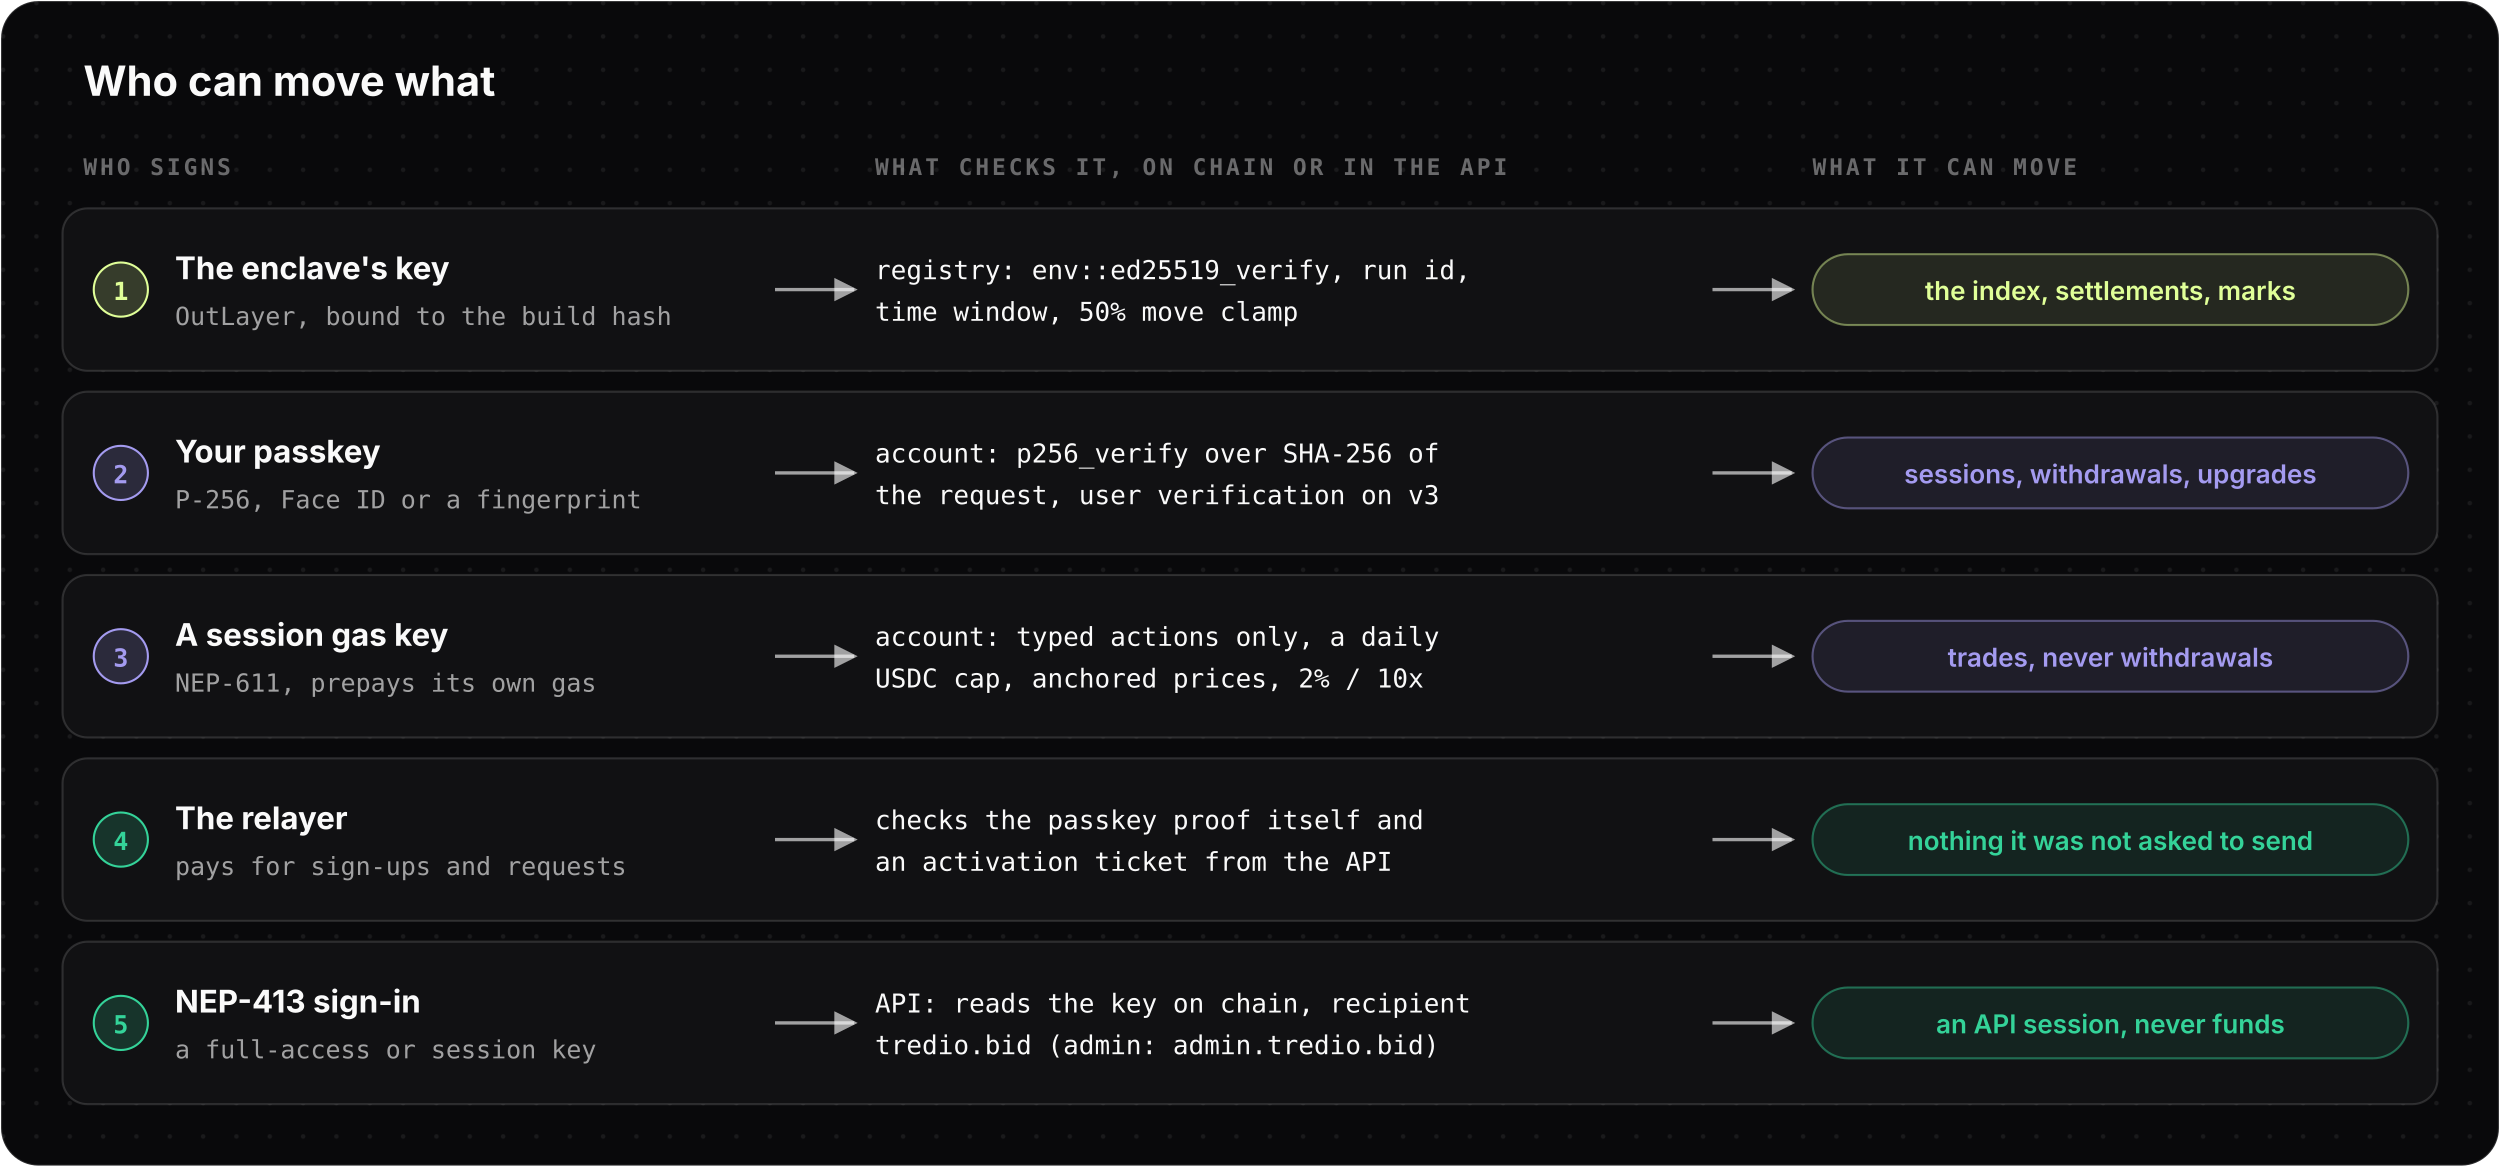
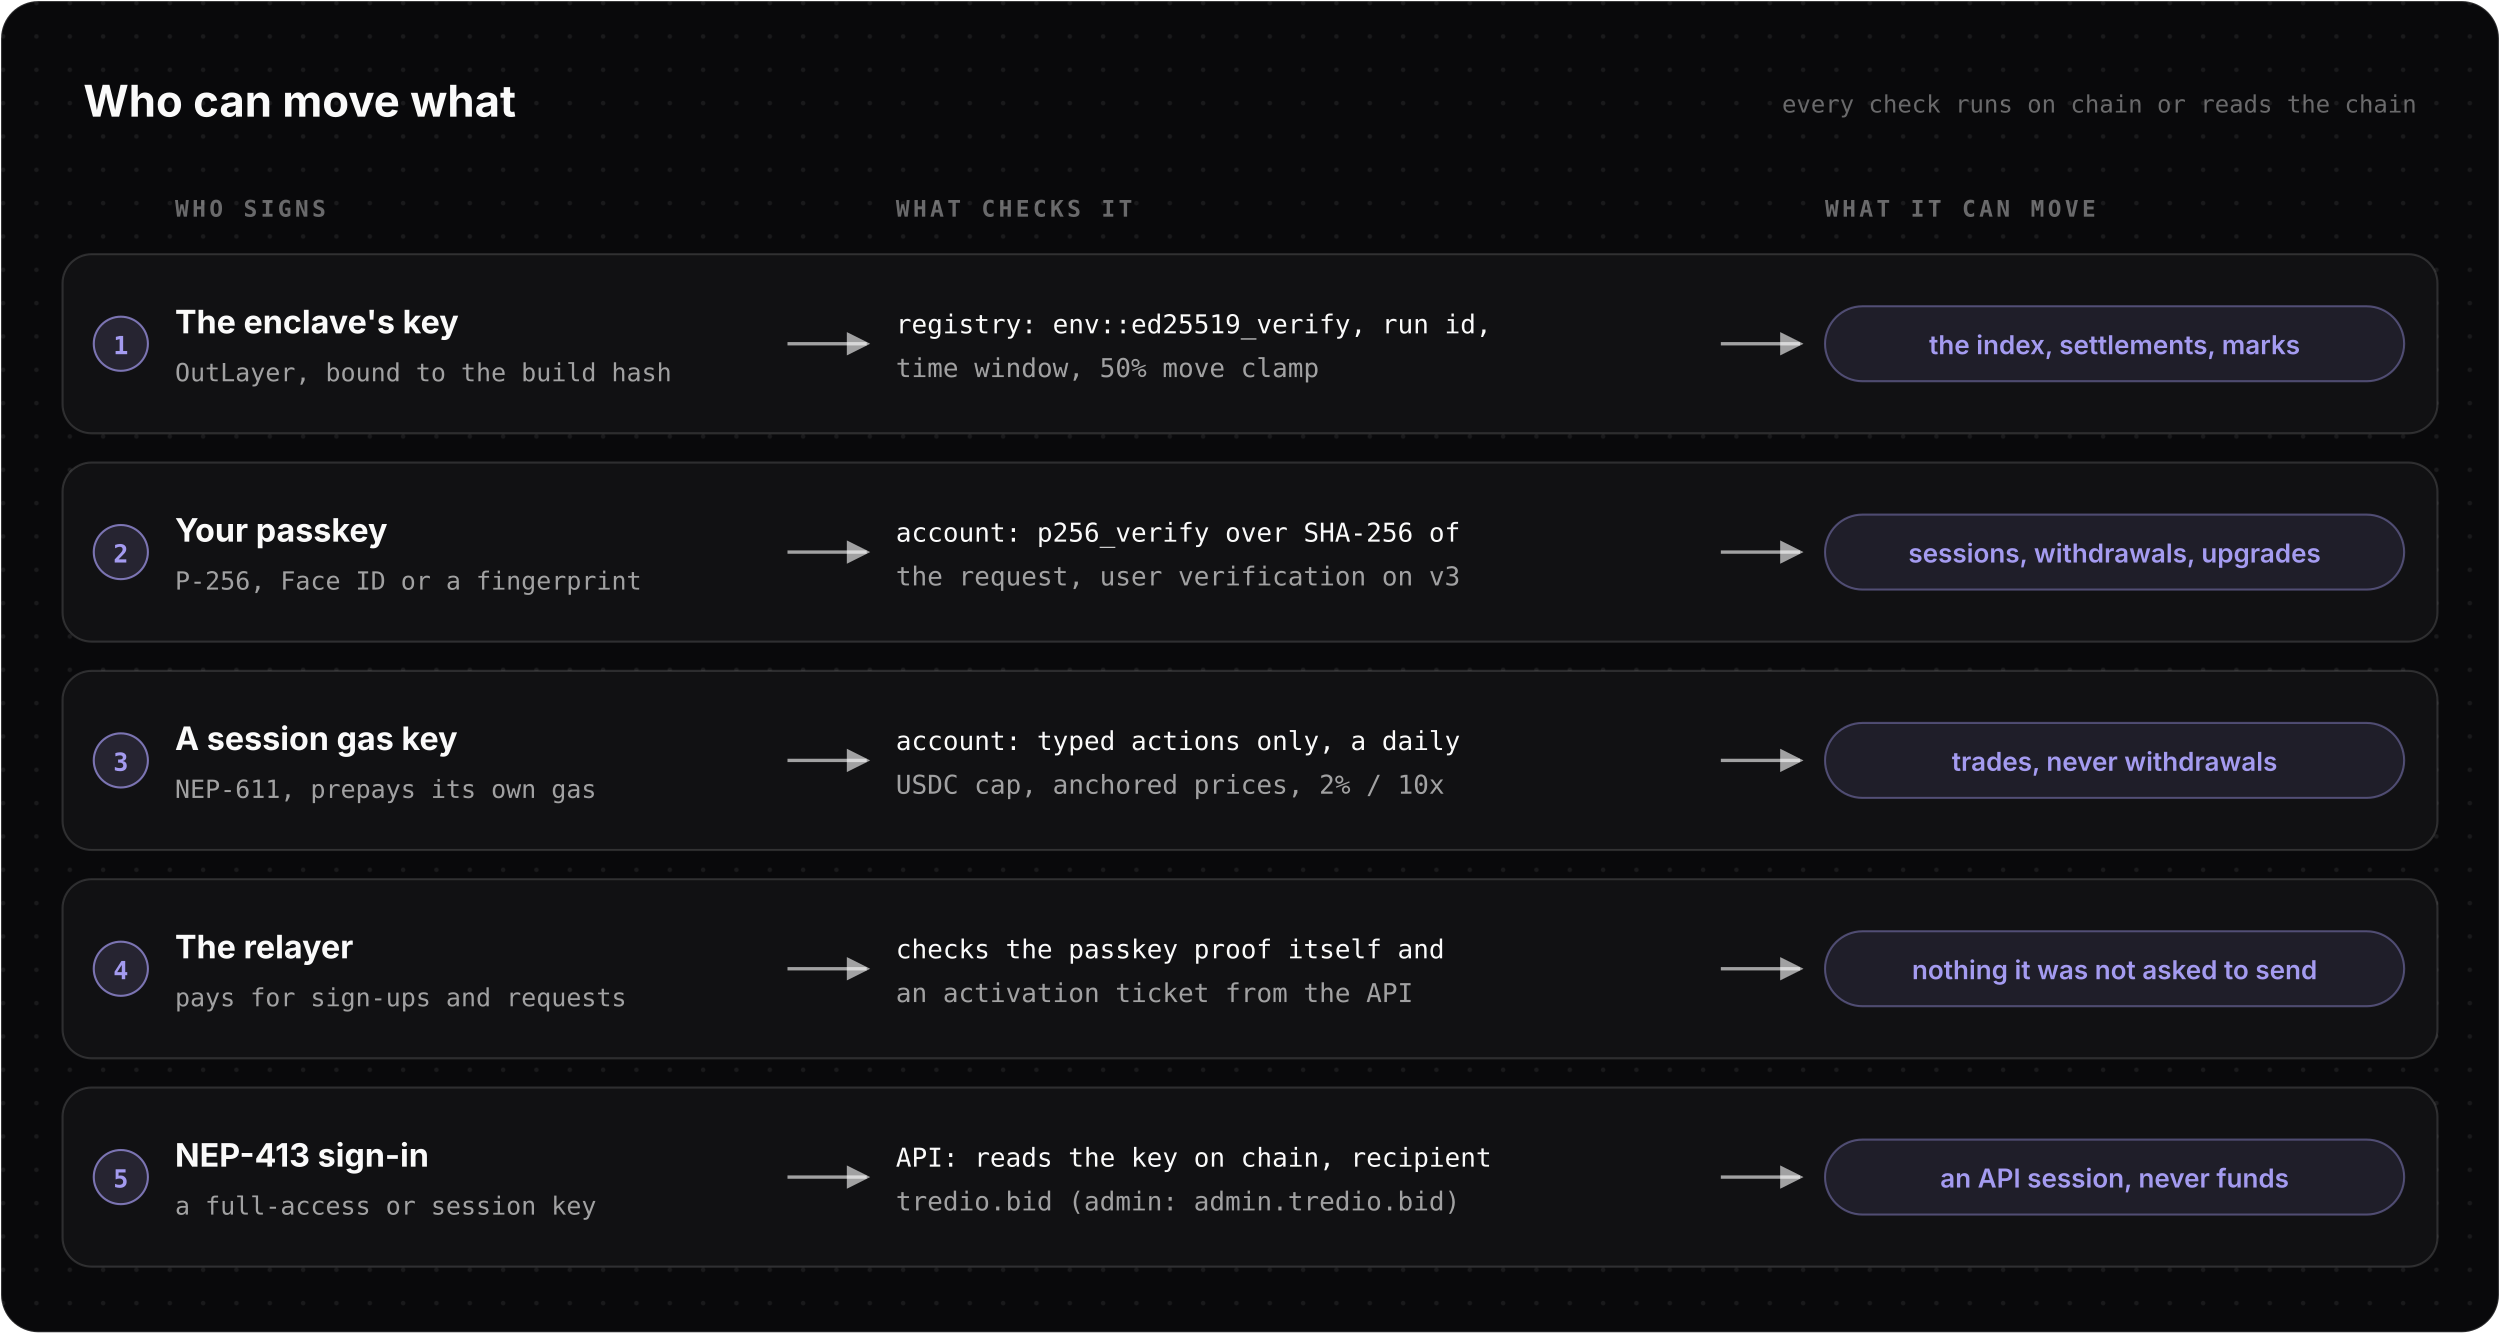
- <svg xmlns="http://www.w3.org/2000/svg" width="1200" height="560" viewBox="0 0 1200 560" role="img" aria-label="Tredio's trust model: who signs, what checks the signature, and what it can move">
+ <svg xmlns="http://www.w3.org/2000/svg" width="1200" height="640" viewBox="0 0 1200 640" role="img" aria-label="Tredio's trust model: who signs, what checks the signature, and what it can move">
  <defs>
    <pattern id="dots" width="16" height="16" patternUnits="userSpaceOnUse">
      <circle cx="1.5" cy="1.5" r="1.1" fill="rgba(255,255,255,0.07)" />
    </pattern>
    <marker id="arrow" viewBox="0 0 10 10" refX="8.5" refY="5" markerWidth="7" markerHeight="7" orient="auto-start-reverse">
      <path d="M0 0L10 5L0 10z" fill="rgba(250, 250, 250, 0.62)" />
    </marker>
  </defs>
-   <rect x="0.5" y="0.5" width="1199" height="559" rx="18" fill="#09090b" stroke="rgba(255, 255, 255, 0.14)" />
-   <rect x="0.5" y="0.5" width="1199" height="559" rx="18" fill="url(#dots)" />
-   <text x="40" y="46" font-family="-apple-system, BlinkMacSystemFont, 'Segoe UI', Inter, Helvetica, Arial, sans-serif" font-size="20" font-weight="700" fill="#fafafa" text-anchor="start">Who can move what</text>
-   <text x="40" y="84" font-family="ui-monospace, 'SF Mono', SFMono-Regular, Menlo, Consolas, monospace" font-size="11" font-weight="600" fill="rgba(250, 250, 250, 0.4)" text-anchor="start" letter-spacing="1.4">WHO SIGNS</text>
-   <text x="420" y="84" font-family="ui-monospace, 'SF Mono', SFMono-Regular, Menlo, Consolas, monospace" font-size="11" font-weight="600" fill="rgba(250, 250, 250, 0.4)" text-anchor="start" letter-spacing="1.4">WHAT CHECKS IT, ON CHAIN OR IN THE API</text>
-   <text x="870" y="84" font-family="ui-monospace, 'SF Mono', SFMono-Regular, Menlo, Consolas, monospace" font-size="11" font-weight="600" fill="rgba(250, 250, 250, 0.4)" text-anchor="start" letter-spacing="1.4">WHAT IT CAN MOVE</text>
-   <rect x="30" y="100" width="1140" height="78" rx="12" fill="#111113" stroke="rgba(255, 255, 255, 0.14)" />
-   <circle cx="58" cy="139" r="13" fill="rgba(224,255,152,0.18)" stroke="#e0ff98" />
-   <text x="58" y="144" font-family="ui-monospace, 'SF Mono', SFMono-Regular, Menlo, Consolas, monospace" font-size="12" font-weight="700" fill="#e0ff98" text-anchor="middle">1</text>
-   <text x="84" y="134" font-family="-apple-system, BlinkMacSystemFont, 'Segoe UI', Inter, Helvetica, Arial, sans-serif" font-size="15" font-weight="650" fill="#fafafa" text-anchor="start">The enclave's key</text>
-   <text x="84" y="156" font-family="ui-monospace, 'SF Mono', SFMono-Regular, Menlo, Consolas, monospace" font-size="12" font-weight="400" fill="rgba(250, 250, 250, 0.62)" text-anchor="start">OutLayer, bound to the build hash</text>
-   <path d="M372 139 L410 139" fill="none" stroke="rgba(250, 250, 250, 0.62)" stroke-width="1.6" marker-end="url(#arrow)" />
-   <text x="420" y="134" font-family="ui-monospace, 'SF Mono', SFMono-Regular, Menlo, Consolas, monospace" font-size="12.5" font-weight="400" fill="#fafafa" text-anchor="start">registry: env::ed25519_verify, run id,</text>
-   <text x="420" y="154" font-family="ui-monospace, 'SF Mono', SFMono-Regular, Menlo, Consolas, monospace" font-size="12.5" font-weight="400" fill="#fafafa" text-anchor="start">time window, 50% move clamp</text>
-   <path d="M822 139 L860 139" fill="none" stroke="rgba(250, 250, 250, 0.62)" stroke-width="1.6" marker-end="url(#arrow)" />
-   <rect x="870" y="122" width="286" height="34" rx="17" fill="rgba(224,255,152,0.1)" stroke="rgba(224,255,152,0.45)" />
-   <text x="1013" y="144" font-family="-apple-system, BlinkMacSystemFont, 'Segoe UI', Inter, Helvetica, Arial, sans-serif" font-size="12.5" font-weight="600" fill="#e0ff98" text-anchor="middle">the index, settlements, marks</text>
-   <rect x="30" y="188" width="1140" height="78" rx="12" fill="#111113" stroke="rgba(255, 255, 255, 0.14)" />
-   <circle cx="58" cy="227" r="13" fill="rgba(164,155,240,0.18)" stroke="#a49bf0" />
-   <text x="58" y="232" font-family="ui-monospace, 'SF Mono', SFMono-Regular, Menlo, Consolas, monospace" font-size="12" font-weight="700" fill="#a49bf0" text-anchor="middle">2</text>
-   <text x="84" y="222" font-family="-apple-system, BlinkMacSystemFont, 'Segoe UI', Inter, Helvetica, Arial, sans-serif" font-size="15" font-weight="650" fill="#fafafa" text-anchor="start">Your passkey</text>
-   <text x="84" y="244" font-family="ui-monospace, 'SF Mono', SFMono-Regular, Menlo, Consolas, monospace" font-size="12" font-weight="400" fill="rgba(250, 250, 250, 0.62)" text-anchor="start">P-256, Face ID or a fingerprint</text>
-   <path d="M372 227 L410 227" fill="none" stroke="rgba(250, 250, 250, 0.62)" stroke-width="1.6" marker-end="url(#arrow)" />
-   <text x="420" y="222" font-family="ui-monospace, 'SF Mono', SFMono-Regular, Menlo, Consolas, monospace" font-size="12.5" font-weight="400" fill="#fafafa" text-anchor="start">account: p256_verify over SHA-256 of</text>
-   <text x="420" y="242" font-family="ui-monospace, 'SF Mono', SFMono-Regular, Menlo, Consolas, monospace" font-size="12.5" font-weight="400" fill="#fafafa" text-anchor="start">the request, user verification on v3</text>
-   <path d="M822 227 L860 227" fill="none" stroke="rgba(250, 250, 250, 0.62)" stroke-width="1.6" marker-end="url(#arrow)" />
-   <rect x="870" y="210" width="286" height="34" rx="17" fill="rgba(164,155,240,0.1)" stroke="rgba(164,155,240,0.45)" />
-   <text x="1013" y="232" font-family="-apple-system, BlinkMacSystemFont, 'Segoe UI', Inter, Helvetica, Arial, sans-serif" font-size="12.5" font-weight="600" fill="#a49bf0" text-anchor="middle">sessions, withdrawals, upgrades</text>
-   <rect x="30" y="276" width="1140" height="78" rx="12" fill="#111113" stroke="rgba(255, 255, 255, 0.14)" />
-   <circle cx="58" cy="315" r="13" fill="rgba(164,155,240,0.18)" stroke="#a49bf0" />
-   <text x="58" y="320" font-family="ui-monospace, 'SF Mono', SFMono-Regular, Menlo, Consolas, monospace" font-size="12" font-weight="700" fill="#a49bf0" text-anchor="middle">3</text>
-   <text x="84" y="310" font-family="-apple-system, BlinkMacSystemFont, 'Segoe UI', Inter, Helvetica, Arial, sans-serif" font-size="15" font-weight="650" fill="#fafafa" text-anchor="start">A session gas key</text>
-   <text x="84" y="332" font-family="ui-monospace, 'SF Mono', SFMono-Regular, Menlo, Consolas, monospace" font-size="12" font-weight="400" fill="rgba(250, 250, 250, 0.62)" text-anchor="start">NEP-611, prepays its own gas</text>
-   <path d="M372 315 L410 315" fill="none" stroke="rgba(250, 250, 250, 0.62)" stroke-width="1.6" marker-end="url(#arrow)" />
-   <text x="420" y="310" font-family="ui-monospace, 'SF Mono', SFMono-Regular, Menlo, Consolas, monospace" font-size="12.5" font-weight="400" fill="#fafafa" text-anchor="start">account: typed actions only, a daily</text>
-   <text x="420" y="330" font-family="ui-monospace, 'SF Mono', SFMono-Regular, Menlo, Consolas, monospace" font-size="12.5" font-weight="400" fill="#fafafa" text-anchor="start">USDC cap, anchored prices, 2% / 10x</text>
-   <path d="M822 315 L860 315" fill="none" stroke="rgba(250, 250, 250, 0.62)" stroke-width="1.6" marker-end="url(#arrow)" />
-   <rect x="870" y="298" width="286" height="34" rx="17" fill="rgba(164,155,240,0.1)" stroke="rgba(164,155,240,0.45)" />
-   <text x="1013" y="320" font-family="-apple-system, BlinkMacSystemFont, 'Segoe UI', Inter, Helvetica, Arial, sans-serif" font-size="12.5" font-weight="600" fill="#a49bf0" text-anchor="middle">trades, never withdrawals</text>
-   <rect x="30" y="364" width="1140" height="78" rx="12" fill="#111113" stroke="rgba(255, 255, 255, 0.14)" />
-   <circle cx="58" cy="403" r="13" fill="rgba(52,211,153,0.18)" stroke="#34d399" />
-   <text x="58" y="408" font-family="ui-monospace, 'SF Mono', SFMono-Regular, Menlo, Consolas, monospace" font-size="12" font-weight="700" fill="#34d399" text-anchor="middle">4</text>
-   <text x="84" y="398" font-family="-apple-system, BlinkMacSystemFont, 'Segoe UI', Inter, Helvetica, Arial, sans-serif" font-size="15" font-weight="650" fill="#fafafa" text-anchor="start">The relayer</text>
-   <text x="84" y="420" font-family="ui-monospace, 'SF Mono', SFMono-Regular, Menlo, Consolas, monospace" font-size="12" font-weight="400" fill="rgba(250, 250, 250, 0.62)" text-anchor="start">pays for sign-ups and requests</text>
-   <path d="M372 403 L410 403" fill="none" stroke="rgba(250, 250, 250, 0.62)" stroke-width="1.6" marker-end="url(#arrow)" />
-   <text x="420" y="398" font-family="ui-monospace, 'SF Mono', SFMono-Regular, Menlo, Consolas, monospace" font-size="12.5" font-weight="400" fill="#fafafa" text-anchor="start">checks the passkey proof itself and</text>
-   <text x="420" y="418" font-family="ui-monospace, 'SF Mono', SFMono-Regular, Menlo, Consolas, monospace" font-size="12.5" font-weight="400" fill="#fafafa" text-anchor="start">an activation ticket from the API</text>
-   <path d="M822 403 L860 403" fill="none" stroke="rgba(250, 250, 250, 0.62)" stroke-width="1.6" marker-end="url(#arrow)" />
-   <rect x="870" y="386" width="286" height="34" rx="17" fill="rgba(52,211,153,0.1)" stroke="rgba(52,211,153,0.45)" />
-   <text x="1013" y="408" font-family="-apple-system, BlinkMacSystemFont, 'Segoe UI', Inter, Helvetica, Arial, sans-serif" font-size="12.5" font-weight="600" fill="#34d399" text-anchor="middle">nothing it was not asked to send</text>
-   <rect x="30" y="452" width="1140" height="78" rx="12" fill="#111113" stroke="rgba(255, 255, 255, 0.14)" />
-   <circle cx="58" cy="491" r="13" fill="rgba(52,211,153,0.18)" stroke="#34d399" />
-   <text x="58" y="496" font-family="ui-monospace, 'SF Mono', SFMono-Regular, Menlo, Consolas, monospace" font-size="12" font-weight="700" fill="#34d399" text-anchor="middle">5</text>
-   <text x="84" y="486" font-family="-apple-system, BlinkMacSystemFont, 'Segoe UI', Inter, Helvetica, Arial, sans-serif" font-size="15" font-weight="650" fill="#fafafa" text-anchor="start">NEP-413 sign-in</text>
-   <text x="84" y="508" font-family="ui-monospace, 'SF Mono', SFMono-Regular, Menlo, Consolas, monospace" font-size="12" font-weight="400" fill="rgba(250, 250, 250, 0.62)" text-anchor="start">a full-access or session key</text>
-   <path d="M372 491 L410 491" fill="none" stroke="rgba(250, 250, 250, 0.62)" stroke-width="1.6" marker-end="url(#arrow)" />
-   <text x="420" y="486" font-family="ui-monospace, 'SF Mono', SFMono-Regular, Menlo, Consolas, monospace" font-size="12.5" font-weight="400" fill="#fafafa" text-anchor="start">API: reads the key on chain, recipient</text>
-   <text x="420" y="506" font-family="ui-monospace, 'SF Mono', SFMono-Regular, Menlo, Consolas, monospace" font-size="12.5" font-weight="400" fill="#fafafa" text-anchor="start">tredio.bid (admin: admin.tredio.bid)</text>
-   <path d="M822 491 L860 491" fill="none" stroke="rgba(250, 250, 250, 0.62)" stroke-width="1.6" marker-end="url(#arrow)" />
-   <rect x="870" y="474" width="286" height="34" rx="17" fill="rgba(52,211,153,0.1)" stroke="rgba(52,211,153,0.45)" />
-   <text x="1013" y="496" font-family="-apple-system, BlinkMacSystemFont, 'Segoe UI', Inter, Helvetica, Arial, sans-serif" font-size="12.5" font-weight="600" fill="#34d399" text-anchor="middle">an API session, never funds</text>
+   <rect x="0.5" y="0.5" width="1199" height="639" rx="18" fill="#09090b" stroke="rgba(255, 255, 255, 0.14)" />
+   <rect x="0.5" y="0.5" width="1199" height="639" rx="18" fill="url(#dots)" />
+   <text x="40" y="56" font-family="-apple-system, BlinkMacSystemFont, 'Segoe UI', Inter, Helvetica, Arial, sans-serif" font-size="21" font-weight="700" fill="#fafafa" text-anchor="start">Who can move what</text>
+   <text x="1160" y="54" font-family="ui-monospace, 'SF Mono', SFMono-Regular, Menlo, Consolas, monospace" font-size="11.5" font-weight="400" fill="rgba(250, 250, 250, 0.4)" text-anchor="end">every check runs on chain or reads the chain</text>
+   <text x="84" y="104" font-family="ui-monospace, 'SF Mono', SFMono-Regular, Menlo, Consolas, monospace" font-size="11" font-weight="600" fill="rgba(250, 250, 250, 0.4)" text-anchor="start" letter-spacing="1.6">WHO SIGNS</text>
+   <text x="430" y="104" font-family="ui-monospace, 'SF Mono', SFMono-Regular, Menlo, Consolas, monospace" font-size="11" font-weight="600" fill="rgba(250, 250, 250, 0.4)" text-anchor="start" letter-spacing="1.6">WHAT CHECKS IT</text>
+   <text x="876" y="104" font-family="ui-monospace, 'SF Mono', SFMono-Regular, Menlo, Consolas, monospace" font-size="11" font-weight="600" fill="rgba(250, 250, 250, 0.4)" text-anchor="start" letter-spacing="1.6">WHAT IT CAN MOVE</text>
+   <rect x="30" y="122" width="1140" height="86" rx="14" fill="#111113" stroke="rgba(255, 255, 255, 0.14)" />
+   <circle cx="58" cy="165" r="13" fill="rgba(164,155,240,0.14)" stroke="rgba(164,155,240,0.7)" />
+   <text x="58" y="170" font-family="ui-monospace, 'SF Mono', SFMono-Regular, Menlo, Consolas, monospace" font-size="12" font-weight="700" fill="#a49bf0" text-anchor="middle">1</text>
+   <text x="84" y="160" font-family="-apple-system, BlinkMacSystemFont, 'Segoe UI', Inter, Helvetica, Arial, sans-serif" font-size="15.5" font-weight="650" fill="#fafafa" text-anchor="start">The enclave's key</text>
+   <text x="84" y="183" font-family="ui-monospace, 'SF Mono', SFMono-Regular, Menlo, Consolas, monospace" font-size="12" font-weight="400" fill="rgba(250, 250, 250, 0.62)" text-anchor="start">OutLayer, bound to the build hash</text>
+   <path d="M378 165 L416 165" fill="none" stroke="rgba(250, 250, 250, 0.62)" stroke-width="1.6" marker-end="url(#arrow)" />
+   <text x="430" y="160" font-family="ui-monospace, 'SF Mono', SFMono-Regular, Menlo, Consolas, monospace" font-size="12.5" font-weight="400" fill="#fafafa" text-anchor="start">registry: env::ed25519_verify, run id,</text>
+   <text x="430" y="181" font-family="ui-monospace, 'SF Mono', SFMono-Regular, Menlo, Consolas, monospace" font-size="12.5" font-weight="400" fill="rgba(250, 250, 250, 0.62)" text-anchor="start">time window, 50% move clamp</text>
+   <path d="M826 165 L864 165" fill="none" stroke="rgba(250, 250, 250, 0.62)" stroke-width="1.6" marker-end="url(#arrow)" />
+   <rect x="876" y="147" width="278" height="36" rx="18" fill="rgba(164,155,240,0.1)" stroke="rgba(164,155,240,0.4)" />
+   <text x="1015" y="170" font-family="-apple-system, BlinkMacSystemFont, 'Segoe UI', Inter, Helvetica, Arial, sans-serif" font-size="12.5" font-weight="600" fill="#a49bf0" text-anchor="middle">the index, settlements, marks</text>
+   <rect x="30" y="222" width="1140" height="86" rx="14" fill="#111113" stroke="rgba(255, 255, 255, 0.14)" />
+   <circle cx="58" cy="265" r="13" fill="rgba(164,155,240,0.14)" stroke="rgba(164,155,240,0.7)" />
+   <text x="58" y="270" font-family="ui-monospace, 'SF Mono', SFMono-Regular, Menlo, Consolas, monospace" font-size="12" font-weight="700" fill="#a49bf0" text-anchor="middle">2</text>
+   <text x="84" y="260" font-family="-apple-system, BlinkMacSystemFont, 'Segoe UI', Inter, Helvetica, Arial, sans-serif" font-size="15.5" font-weight="650" fill="#fafafa" text-anchor="start">Your passkey</text>
+   <text x="84" y="283" font-family="ui-monospace, 'SF Mono', SFMono-Regular, Menlo, Consolas, monospace" font-size="12" font-weight="400" fill="rgba(250, 250, 250, 0.62)" text-anchor="start">P-256, Face ID or a fingerprint</text>
+   <path d="M378 265 L416 265" fill="none" stroke="rgba(250, 250, 250, 0.62)" stroke-width="1.6" marker-end="url(#arrow)" />
+   <text x="430" y="260" font-family="ui-monospace, 'SF Mono', SFMono-Regular, Menlo, Consolas, monospace" font-size="12.5" font-weight="400" fill="#fafafa" text-anchor="start">account: p256_verify over SHA-256 of</text>
+   <text x="430" y="281" font-family="ui-monospace, 'SF Mono', SFMono-Regular, Menlo, Consolas, monospace" font-size="12.5" font-weight="400" fill="rgba(250, 250, 250, 0.62)" text-anchor="start">the request, user verification on v3</text>
+   <path d="M826 265 L864 265" fill="none" stroke="rgba(250, 250, 250, 0.62)" stroke-width="1.6" marker-end="url(#arrow)" />
+   <rect x="876" y="247" width="278" height="36" rx="18" fill="rgba(164,155,240,0.1)" stroke="rgba(164,155,240,0.4)" />
+   <text x="1015" y="270" font-family="-apple-system, BlinkMacSystemFont, 'Segoe UI', Inter, Helvetica, Arial, sans-serif" font-size="12.5" font-weight="600" fill="#a49bf0" text-anchor="middle">sessions, withdrawals, upgrades</text>
+   <rect x="30" y="322" width="1140" height="86" rx="14" fill="#111113" stroke="rgba(255, 255, 255, 0.14)" />
+   <circle cx="58" cy="365" r="13" fill="rgba(164,155,240,0.14)" stroke="rgba(164,155,240,0.7)" />
+   <text x="58" y="370" font-family="ui-monospace, 'SF Mono', SFMono-Regular, Menlo, Consolas, monospace" font-size="12" font-weight="700" fill="#a49bf0" text-anchor="middle">3</text>
+   <text x="84" y="360" font-family="-apple-system, BlinkMacSystemFont, 'Segoe UI', Inter, Helvetica, Arial, sans-serif" font-size="15.5" font-weight="650" fill="#fafafa" text-anchor="start">A session gas key</text>
+   <text x="84" y="383" font-family="ui-monospace, 'SF Mono', SFMono-Regular, Menlo, Consolas, monospace" font-size="12" font-weight="400" fill="rgba(250, 250, 250, 0.62)" text-anchor="start">NEP-611, prepays its own gas</text>
+   <path d="M378 365 L416 365" fill="none" stroke="rgba(250, 250, 250, 0.62)" stroke-width="1.6" marker-end="url(#arrow)" />
+   <text x="430" y="360" font-family="ui-monospace, 'SF Mono', SFMono-Regular, Menlo, Consolas, monospace" font-size="12.5" font-weight="400" fill="#fafafa" text-anchor="start">account: typed actions only, a daily</text>
+   <text x="430" y="381" font-family="ui-monospace, 'SF Mono', SFMono-Regular, Menlo, Consolas, monospace" font-size="12.5" font-weight="400" fill="rgba(250, 250, 250, 0.62)" text-anchor="start">USDC cap, anchored prices, 2% / 10x</text>
+   <path d="M826 365 L864 365" fill="none" stroke="rgba(250, 250, 250, 0.62)" stroke-width="1.6" marker-end="url(#arrow)" />
+   <rect x="876" y="347" width="278" height="36" rx="18" fill="rgba(164,155,240,0.1)" stroke="rgba(164,155,240,0.4)" />
+   <text x="1015" y="370" font-family="-apple-system, BlinkMacSystemFont, 'Segoe UI', Inter, Helvetica, Arial, sans-serif" font-size="12.5" font-weight="600" fill="#a49bf0" text-anchor="middle">trades, never withdrawals</text>
+   <rect x="30" y="422" width="1140" height="86" rx="14" fill="#111113" stroke="rgba(255, 255, 255, 0.14)" />
+   <circle cx="58" cy="465" r="13" fill="rgba(164,155,240,0.14)" stroke="rgba(164,155,240,0.7)" />
+   <text x="58" y="470" font-family="ui-monospace, 'SF Mono', SFMono-Regular, Menlo, Consolas, monospace" font-size="12" font-weight="700" fill="#a49bf0" text-anchor="middle">4</text>
+   <text x="84" y="460" font-family="-apple-system, BlinkMacSystemFont, 'Segoe UI', Inter, Helvetica, Arial, sans-serif" font-size="15.5" font-weight="650" fill="#fafafa" text-anchor="start">The relayer</text>
+   <text x="84" y="483" font-family="ui-monospace, 'SF Mono', SFMono-Regular, Menlo, Consolas, monospace" font-size="12" font-weight="400" fill="rgba(250, 250, 250, 0.62)" text-anchor="start">pays for sign-ups and requests</text>
+   <path d="M378 465 L416 465" fill="none" stroke="rgba(250, 250, 250, 0.62)" stroke-width="1.6" marker-end="url(#arrow)" />
+   <text x="430" y="460" font-family="ui-monospace, 'SF Mono', SFMono-Regular, Menlo, Consolas, monospace" font-size="12.5" font-weight="400" fill="#fafafa" text-anchor="start">checks the passkey proof itself and</text>
+   <text x="430" y="481" font-family="ui-monospace, 'SF Mono', SFMono-Regular, Menlo, Consolas, monospace" font-size="12.5" font-weight="400" fill="rgba(250, 250, 250, 0.62)" text-anchor="start">an activation ticket from the API</text>
+   <path d="M826 465 L864 465" fill="none" stroke="rgba(250, 250, 250, 0.62)" stroke-width="1.6" marker-end="url(#arrow)" />
+   <rect x="876" y="447" width="278" height="36" rx="18" fill="rgba(164,155,240,0.1)" stroke="rgba(164,155,240,0.4)" />
+   <text x="1015" y="470" font-family="-apple-system, BlinkMacSystemFont, 'Segoe UI', Inter, Helvetica, Arial, sans-serif" font-size="12.5" font-weight="600" fill="#a49bf0" text-anchor="middle">nothing it was not asked to send</text>
+   <rect x="30" y="522" width="1140" height="86" rx="14" fill="#111113" stroke="rgba(255, 255, 255, 0.14)" />
+   <circle cx="58" cy="565" r="13" fill="rgba(164,155,240,0.14)" stroke="rgba(164,155,240,0.7)" />
+   <text x="58" y="570" font-family="ui-monospace, 'SF Mono', SFMono-Regular, Menlo, Consolas, monospace" font-size="12" font-weight="700" fill="#a49bf0" text-anchor="middle">5</text>
+   <text x="84" y="560" font-family="-apple-system, BlinkMacSystemFont, 'Segoe UI', Inter, Helvetica, Arial, sans-serif" font-size="15.5" font-weight="650" fill="#fafafa" text-anchor="start">NEP-413 sign-in</text>
+   <text x="84" y="583" font-family="ui-monospace, 'SF Mono', SFMono-Regular, Menlo, Consolas, monospace" font-size="12" font-weight="400" fill="rgba(250, 250, 250, 0.62)" text-anchor="start">a full-access or session key</text>
+   <path d="M378 565 L416 565" fill="none" stroke="rgba(250, 250, 250, 0.62)" stroke-width="1.6" marker-end="url(#arrow)" />
+   <text x="430" y="560" font-family="ui-monospace, 'SF Mono', SFMono-Regular, Menlo, Consolas, monospace" font-size="12.5" font-weight="400" fill="#fafafa" text-anchor="start">API: reads the key on chain, recipient</text>
+   <text x="430" y="581" font-family="ui-monospace, 'SF Mono', SFMono-Regular, Menlo, Consolas, monospace" font-size="12.5" font-weight="400" fill="rgba(250, 250, 250, 0.62)" text-anchor="start">tredio.bid (admin: admin.tredio.bid)</text>
+   <path d="M826 565 L864 565" fill="none" stroke="rgba(250, 250, 250, 0.62)" stroke-width="1.6" marker-end="url(#arrow)" />
+   <rect x="876" y="547" width="278" height="36" rx="18" fill="rgba(164,155,240,0.1)" stroke="rgba(164,155,240,0.4)" />
+   <text x="1015" y="570" font-family="-apple-system, BlinkMacSystemFont, 'Segoe UI', Inter, Helvetica, Arial, sans-serif" font-size="12.5" font-weight="600" fill="#a49bf0" text-anchor="middle">an API session, never funds</text>
</svg>
